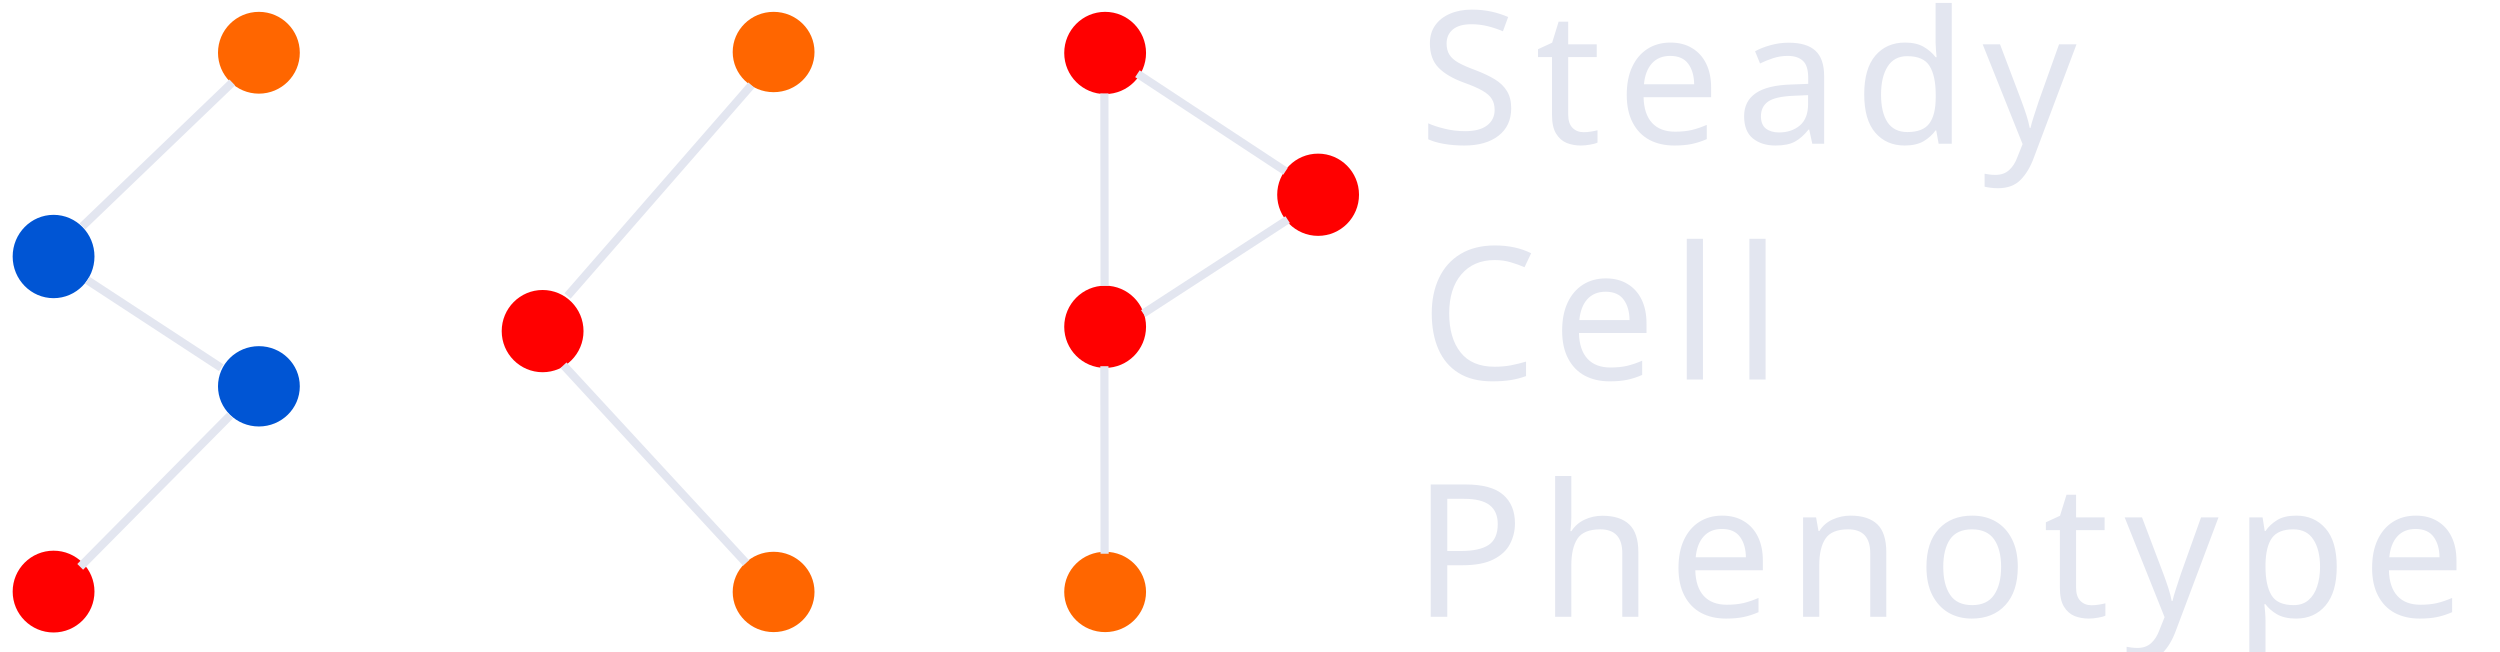
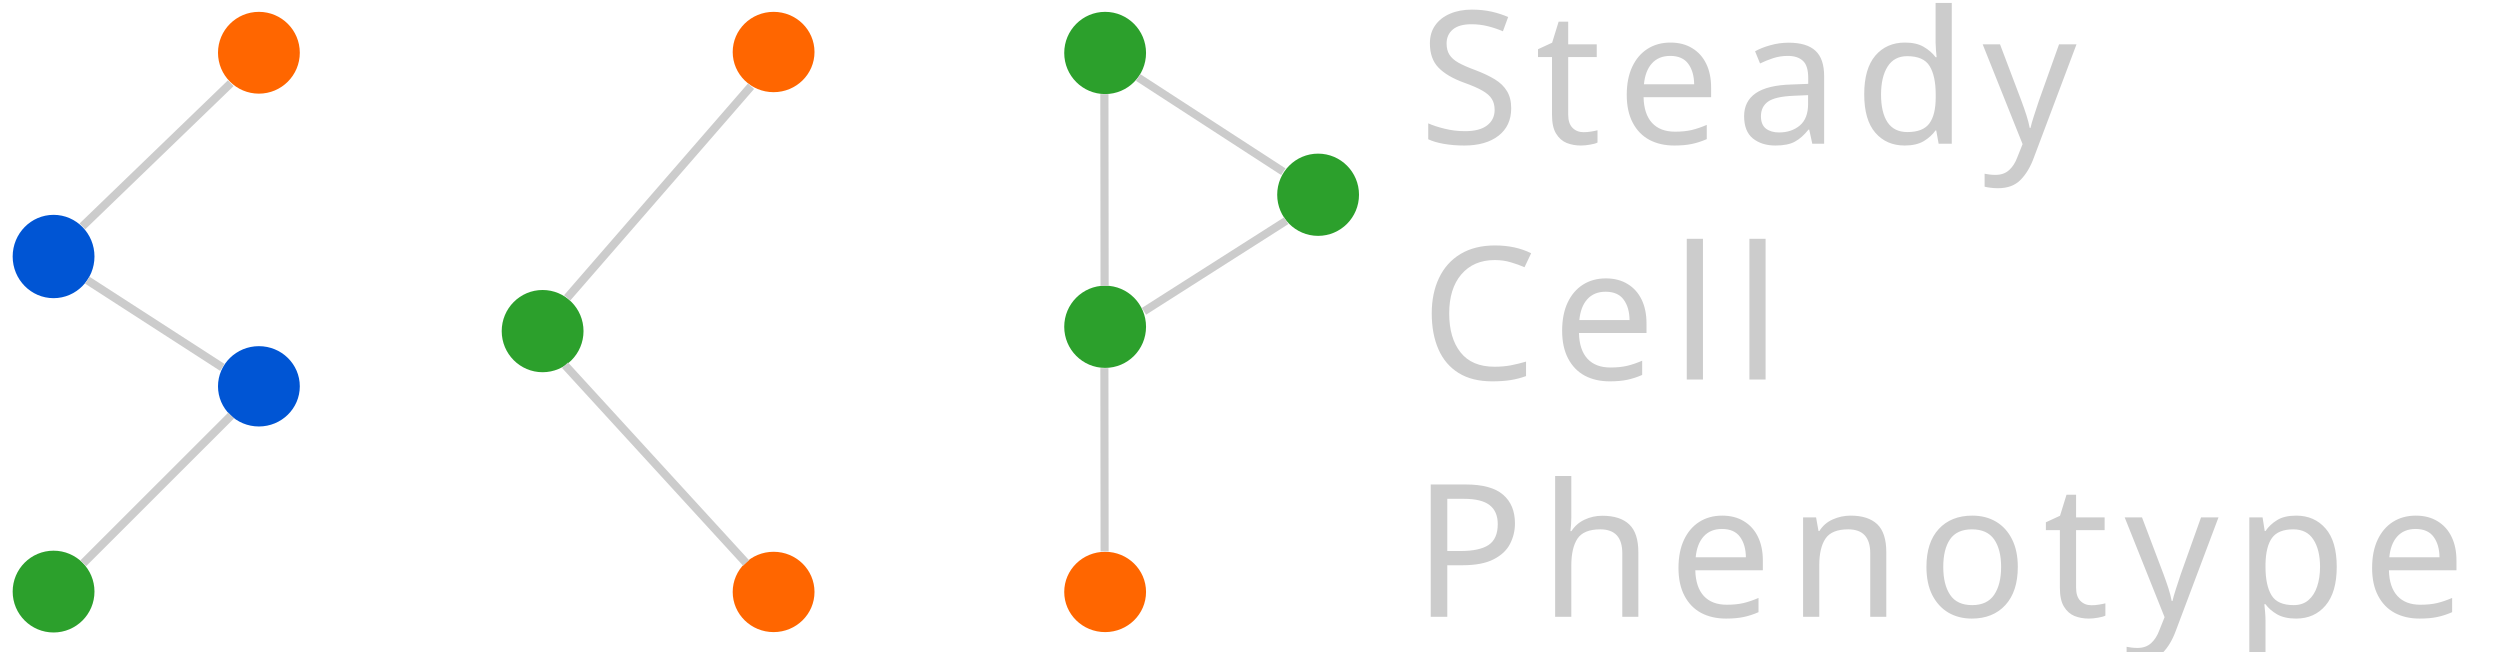
<svg xmlns="http://www.w3.org/2000/svg" id="svg5" version="1.1" viewBox="0 0 305.594 79.64" height="301" width="1155">
  <defs id="defs2">
    </defs>
  <g id="layer1">
-     <text xml:space="preserve" style="font-style:normal;font-variant:normal;font-weight:normal;font-stretch:normal;font-size:22.578px;line-height:1.25;font-family:sans-serif;-inkscape-font-specification:'sans-serif, Normal';font-variant-ligatures:normal;font-variant-caps:normal;font-variant-numeric:normal;font-variant-east-asian:normal;letter-spacing:1.858px;fill:#e3e6f0;fill-opacity:1;stroke:none;stroke-width:0.265" x="173.964" y="17.513" id="text386" transform="scale(0.9969365,1.003073)">
-       <tspan id="tspan384" style="font-style:normal;font-variant:normal;font-weight:normal;font-stretch:normal;font-size:22.578px;font-family:sans-serif;-inkscape-font-specification:'sans-serif, Normal';font-variant-ligatures:normal;font-variant-caps:normal;font-variant-numeric:normal;font-variant-east-asian:normal;fill:#e3e6f0;fill-opacity:1;stroke-width:0.265" x="173.964" y="17.513">Steady</tspan>
+     <text xml:space="preserve" style="font-style:normal;font-variant:normal;font-weight:normal;font-stretch:normal;font-size:22.578px;line-height:1.25;font-family:sans-serif;-inkscape-font-specification:'sans-serif, Normal';font-variant-ligatures:normal;font-variant-caps:normal;font-variant-numeric:normal;font-variant-east-asian:normal;letter-spacing:1.858px;fill:#cccccc;fill-opacity:1;stroke:none;stroke-width:0.265" x="173.964" y="17.513" id="text386" transform="scale(0.9969365,1.003073)">
+       <tspan id="tspan384" style="font-style:normal;font-variant:normal;font-weight:normal;font-stretch:normal;font-size:22.578px;font-family:sans-serif;-inkscape-font-specification:'sans-serif, Normal';font-variant-ligatures:normal;font-variant-caps:normal;font-variant-numeric:normal;font-variant-east-asian:normal;fill:#cccccc;fill-opacity:1;stroke-width:0.265" x="173.964" y="17.513">Steady</tspan>
    </text>
-     <text xml:space="preserve" style="font-style:normal;font-variant:normal;font-weight:normal;font-stretch:normal;font-size:22.578px;line-height:1.25;font-family:sans-serif;-inkscape-font-specification:'sans-serif, Normal';font-variant-ligatures:normal;font-variant-caps:normal;font-variant-numeric:normal;font-variant-east-asian:normal;letter-spacing:1.858px;fill:#e3e6f0;fill-opacity:1;stroke:none;stroke-width:0.265" x="174.174" y="46.251" id="text386-6" transform="scale(0.9969365,1.003073)">
-       <tspan id="tspan384-9" style="font-style:normal;font-variant:normal;font-weight:normal;font-stretch:normal;font-size:22.578px;font-family:sans-serif;-inkscape-font-specification:'sans-serif, Normal';font-variant-ligatures:normal;font-variant-caps:normal;font-variant-numeric:normal;font-variant-east-asian:normal;fill:#e3e6f0;fill-opacity:1;stroke-width:0.265" x="174.174" y="46.251">Cell</tspan>
+     <text xml:space="preserve" style="font-style:normal;font-variant:normal;font-weight:normal;font-stretch:normal;font-size:22.578px;line-height:1.25;font-family:sans-serif;-inkscape-font-specification:'sans-serif, Normal';font-variant-ligatures:normal;font-variant-caps:normal;font-variant-numeric:normal;font-variant-east-asian:normal;letter-spacing:1.858px;fill:#cccccc;fill-opacity:1;stroke:none;stroke-width:0.265" x="174.174" y="46.251" id="text386-6" transform="scale(0.9969365,1.003073)">
+       <tspan id="tspan384-9" style="font-style:normal;font-variant:normal;font-weight:normal;font-stretch:normal;font-size:22.578px;font-family:sans-serif;-inkscape-font-specification:'sans-serif, Normal';font-variant-ligatures:normal;font-variant-caps:normal;font-variant-numeric:normal;font-variant-east-asian:normal;fill:#cccccc;fill-opacity:1;stroke-width:0.265" x="174.174" y="46.251">Cell</tspan>
    </text>
-     <text xml:space="preserve" style="font-style:normal;font-variant:normal;font-weight:normal;font-stretch:normal;font-size:22.578px;line-height:1.25;font-family:sans-serif;-inkscape-font-specification:'sans-serif, Normal';font-variant-ligatures:normal;font-variant-caps:normal;font-variant-numeric:normal;font-variant-east-asian:normal;letter-spacing:1.858px;fill:#e3e6f0;fill-opacity:1;stroke:none;stroke-width:0.265" x="173.237" y="75.162" id="text386-2" transform="scale(0.9969365,1.003073)">
-       <tspan id="tspan384-3" style="font-style:normal;font-variant:normal;font-weight:normal;font-stretch:normal;font-size:22.578px;font-family:sans-serif;-inkscape-font-specification:'sans-serif, Normal';font-variant-ligatures:normal;font-variant-caps:normal;font-variant-numeric:normal;font-variant-east-asian:normal;fill:#e3e6f0;fill-opacity:1;stroke-width:0.265" x="173.237" y="75.162">Phenotype</tspan>
+     <text xml:space="preserve" style="font-style:normal;font-variant:normal;font-weight:normal;font-stretch:normal;font-size:22.578px;line-height:1.25;font-family:sans-serif;-inkscape-font-specification:'sans-serif, Normal';font-variant-ligatures:normal;font-variant-caps:normal;font-variant-numeric:normal;font-variant-east-asian:normal;letter-spacing:1.858px;fill:#cccccc;fill-opacity:1;stroke:none;stroke-width:0.265" x="173.237" y="75.162" id="text386-2" transform="scale(0.9969365,1.003073)">
+       <tspan id="tspan384-3" style="font-style:normal;font-variant:normal;font-weight:normal;font-stretch:normal;font-size:22.578px;font-family:sans-serif;-inkscape-font-specification:'sans-serif, Normal';font-variant-ligatures:normal;font-variant-caps:normal;font-variant-numeric:normal;font-variant-east-asian:normal;fill:#cccccc;fill-opacity:1;stroke-width:0.265" x="173.237" y="75.162">Phenotype</tspan>
    </text>
    <text xml:space="preserve" style="font-style:normal;font-weight:normal;font-size:10.583px;line-height:1.25;font-family:sans-serif;fill:#000000;fill-opacity:1;stroke:none;stroke-width:0.265" x="26.939" y="75.385" id="text15724">
      <tspan id="tspan15722" style="stroke-width:0.265" x="26.939" y="75.385" />
    </text>
    <circle id="path18356" cx="31.647" cy="6.448" style="fill:#ff6600;stroke-width:0.265" r="5" />
    <ellipse id="path18356-73" cx="94.563" cy="6.358" style="fill:#ff6600;stroke-width:0.262" rx="5" ry="4.91" />
    <ellipse id="path18356-73-3" cx="94.563" cy="72.358" style="fill:#ff6600;stroke-width:0.262" rx="5" ry="4.91" />
    <ellipse id="path18356-73-3-7" cx="135.089" cy="72.358" style="fill:#ff6600;stroke-width:0.262" rx="5" ry="4.91" />
-     <ellipse id="path18356-3" cx="6.548" cy="72.314" style="fill:#ff0000;stroke-width:0.265" rx="5" ry="5" />
-     <ellipse id="path18356-3-4" cx="66.327" cy="40.474" style="fill:#ff0000;stroke-width:0.265" rx="5" ry="5.026" />
-     <ellipse id="path18356-3-4-0" cx="135.089" cy="6.474" style="fill:#ff0000;stroke-width:0.265" rx="5" ry="5.026" />
-     <ellipse id="path18356-3-4-0-2" cx="135.089" cy="39.945" style="fill:#ff0000;stroke-width:0.265" rx="5" ry="5.026" />
-     <ellipse id="path18356-3-4-0-2-8" cx="161.122" cy="23.806" style="fill:#ff0000;stroke-width:0.265" rx="5" ry="5.026" />
+     <ellipse id="path18356-3" cx="6.548" cy="72.314" style="fill:#2ca02c;stroke-width:0.265;fill-opacity:1" rx="5" ry="5" />
+     <ellipse id="path18356-3-4" cx="66.327" cy="40.474" style="fill:#2ca02c;stroke-width:0.265;fill-opacity:1" rx="5" ry="5.026" />
+     <ellipse id="path18356-3-4-0" cx="135.089" cy="6.474" style="fill:#2ca02c;stroke-width:0.265;fill-opacity:1" rx="5" ry="5.026" />
+     <ellipse id="path18356-3-4-0-2" cx="135.089" cy="39.945" style="fill:#2ca02c;stroke-width:0.265;fill-opacity:1" rx="5" ry="5.026" />
+     <ellipse id="path18356-3-4-0-2-8" cx="161.122" cy="23.806" style="fill:#2ca02c;stroke-width:0.265;fill-opacity:1" rx="5" ry="5.026" />
    <ellipse id="path18356-7" cx="31.647" cy="47.223" style="fill:#0055d4;stroke-width:0.262" rx="5" ry="4.909" />
    <ellipse id="path18356-8" cx="6.548" cy="31.355" style="fill:#0055d4;stroke-width:0.267" rx="5" ry="5.093" />
-     <path style="fill:#e3e6f0;fill-opacity:1;stroke:#e3e6f0;stroke-width:1;stroke-linecap:butt;stroke-linejoin:miter;stroke-miterlimit:4;stroke-dasharray:none;stroke-opacity:1" d="M 28.39,10.08 10.072,27.671" id="path28166" />
-     <path style="fill:none;stroke:#e3e6f0;stroke-width:1;stroke-linecap:butt;stroke-linejoin:miter;stroke-miterlimit:4;stroke-dasharray:none;stroke-opacity:1" d="M 91.848,10.403 69.372,36.178" id="path28166-8" />
-     <path style="fill:none;stroke:#e3e6f0;stroke-width:1;stroke-linecap:butt;stroke-linejoin:miter;stroke-miterlimit:4;stroke-dasharray:none;stroke-opacity:1" d="M 68.881,44.644 91.197,68.815" id="path28166-8-7" />
-     <path style="fill:none;stroke:#e3e6f0;stroke-width:1;stroke-linecap:butt;stroke-linejoin:miter;stroke-miterlimit:4;stroke-dasharray:none;stroke-opacity:1" d="M 27.038,44.959 10.669,34.249" id="path28166-3" />
-     <path style="fill:none;stroke:#e3e6f0;stroke-width:1;stroke-linecap:butt;stroke-linejoin:miter;stroke-miterlimit:4;stroke-dasharray:none;stroke-opacity:1" d="M 157.138,20.933 139.035,9.011" id="path28166-3-5" />
-     <path style="fill:none;stroke:#e3e6f0;stroke-width:1;stroke-linecap:butt;stroke-linejoin:miter;stroke-miterlimit:4;stroke-dasharray:none;stroke-opacity:1" d="m 135.024,34.934 -0.027,-23.519" id="path28166-3-5-8" />
-     <path style="fill:none;stroke:#e3e6f0;stroke-width:1;stroke-linecap:butt;stroke-linejoin:miter;stroke-miterlimit:4;stroke-dasharray:none;stroke-opacity:1" d="m 135.025,67.686 -0.028,-22.919" id="path28166-3-5-8-8" />
-     <path d="M 28.115,50.798 9.803,69.292 Z" id="path28294" />
-     <path style="fill:#000000;stroke:#e3e6f0;stroke-width:1;stroke-linecap:butt;stroke-linejoin:miter;stroke-miterlimit:4;stroke-dasharray:none;stroke-opacity:1" d="M 28.115,50.798 9.803,69.292" id="path28166-6" />
-     <path style="fill:#000000;stroke:#e3e6f0;stroke-width:1;stroke-linecap:butt;stroke-linejoin:miter;stroke-miterlimit:4;stroke-dasharray:none;stroke-opacity:1" d="m 157.405,26.851 -17.657,11.475" id="path28166-6-9" />
+     <path style="fill:#b3b3b3;fill-opacity:1;stroke:#cccccc;stroke-width:0.993;stroke-linecap:butt;stroke-linejoin:miter;stroke-miterlimit:4;stroke-dasharray:none;stroke-opacity:1" d="M 28.205,10.171 10.07,27.674" id="path28166" />
+     <path style="fill:#cccccc;stroke:#cccccc;stroke-width:1.002;stroke-linecap:butt;stroke-linejoin:miter;stroke-miterlimit:4;stroke-dasharray:none;stroke-opacity:1" d="M 91.801,10.544 69.325,36.412" id="path28166-8" />
+     <path style="fill:#cccccc;stroke:#cccccc;stroke-width:0.996;stroke-linecap:butt;stroke-linejoin:miter;stroke-miterlimit:4;stroke-dasharray:none;stroke-opacity:1" d="M 69.066,44.643 91.199,68.816" id="path28166-8-7" />
+     <path style="fill:#000000;stroke:#cccccc;stroke-width:1.002;stroke-linecap:butt;stroke-linejoin:miter;stroke-miterlimit:4;stroke-dasharray:none;stroke-opacity:1" d="M 27.178,44.912 10.669,34.25" id="path28166-3" />
+     <path style="fill:#cccccc;fill-opacity:1;stroke:#cccccc;stroke-width:0.974;stroke-linecap:butt;stroke-linejoin:miter;stroke-miterlimit:4;stroke-dasharray:none;stroke-opacity:1" d="M 156.867,20.99 139.125,9.474" id="path28166-3-5" />
+     <path style="fill:#cccccc;stroke:#cccccc;stroke-width:0.998;stroke-linecap:butt;stroke-linejoin:miter;stroke-miterlimit:4;stroke-dasharray:none;stroke-opacity:1;paint-order:markers stroke fill" d="M 135.024,34.934 134.997,11.509" id="path28166-3-5-8" />
+     <path style="fill:#cccccc;stroke:#cccccc;stroke-width:0.989;stroke-linecap:butt;stroke-linejoin:miter;stroke-miterlimit:4;stroke-dasharray:none;stroke-opacity:1" d="m 135.025,67.405 -0.028,-22.404" id="path28166-3-5-8-8" />
+     <path d="M 28.251,50.792 10.178,68.852 Z" id="path28294" />
+     <path style="fill:#b3b3b3;fill-opacity:1;stroke:#cccccc;stroke-width:1;stroke-linecap:butt;stroke-linejoin:miter;stroke-miterlimit:4;stroke-dasharray:none;stroke-opacity:1;paint-order:markers fill stroke" d="M 28.251,50.792 10.178,68.852" id="path28166-6" />
+     <path style="fill:#cccccc;fill-opacity:1;stroke:#cccccc;stroke-width:0.975;stroke-linecap:butt;stroke-linejoin:miter;stroke-miterlimit:4;stroke-dasharray:none;stroke-opacity:1" d="M 157.225,26.98 139.834,38.056" id="path28166-6-9" />
  </g>
</svg>
